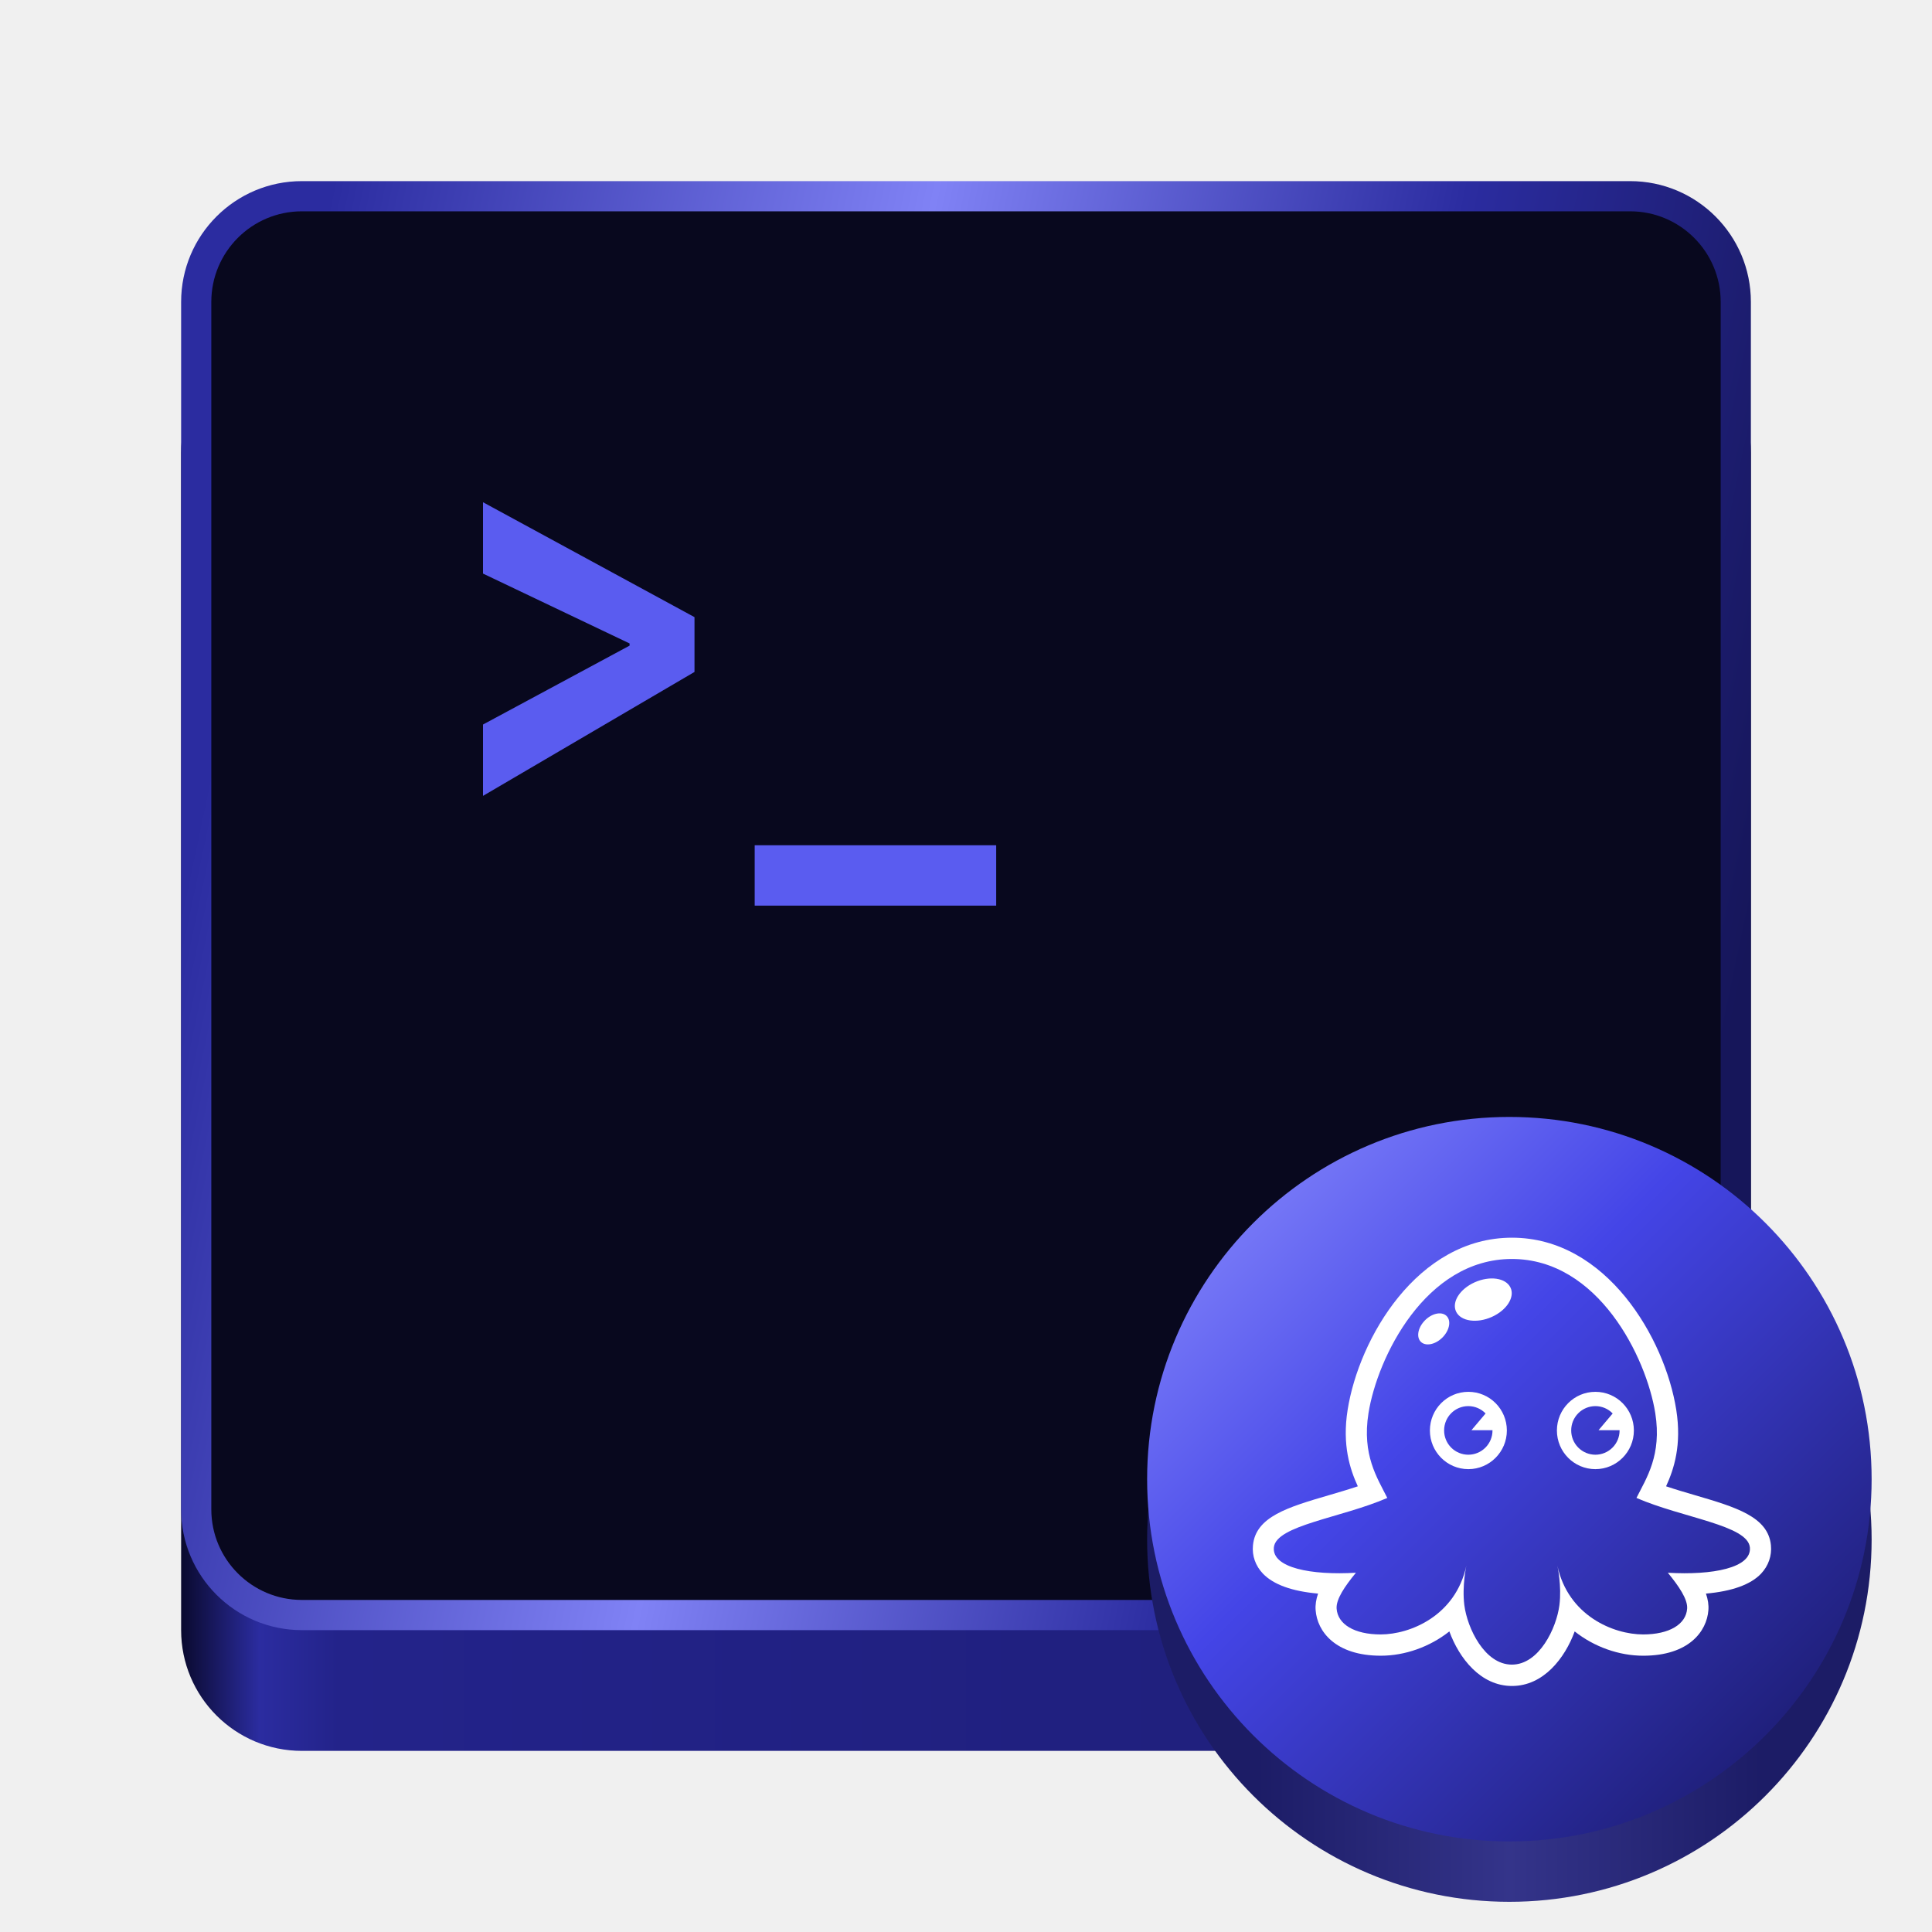
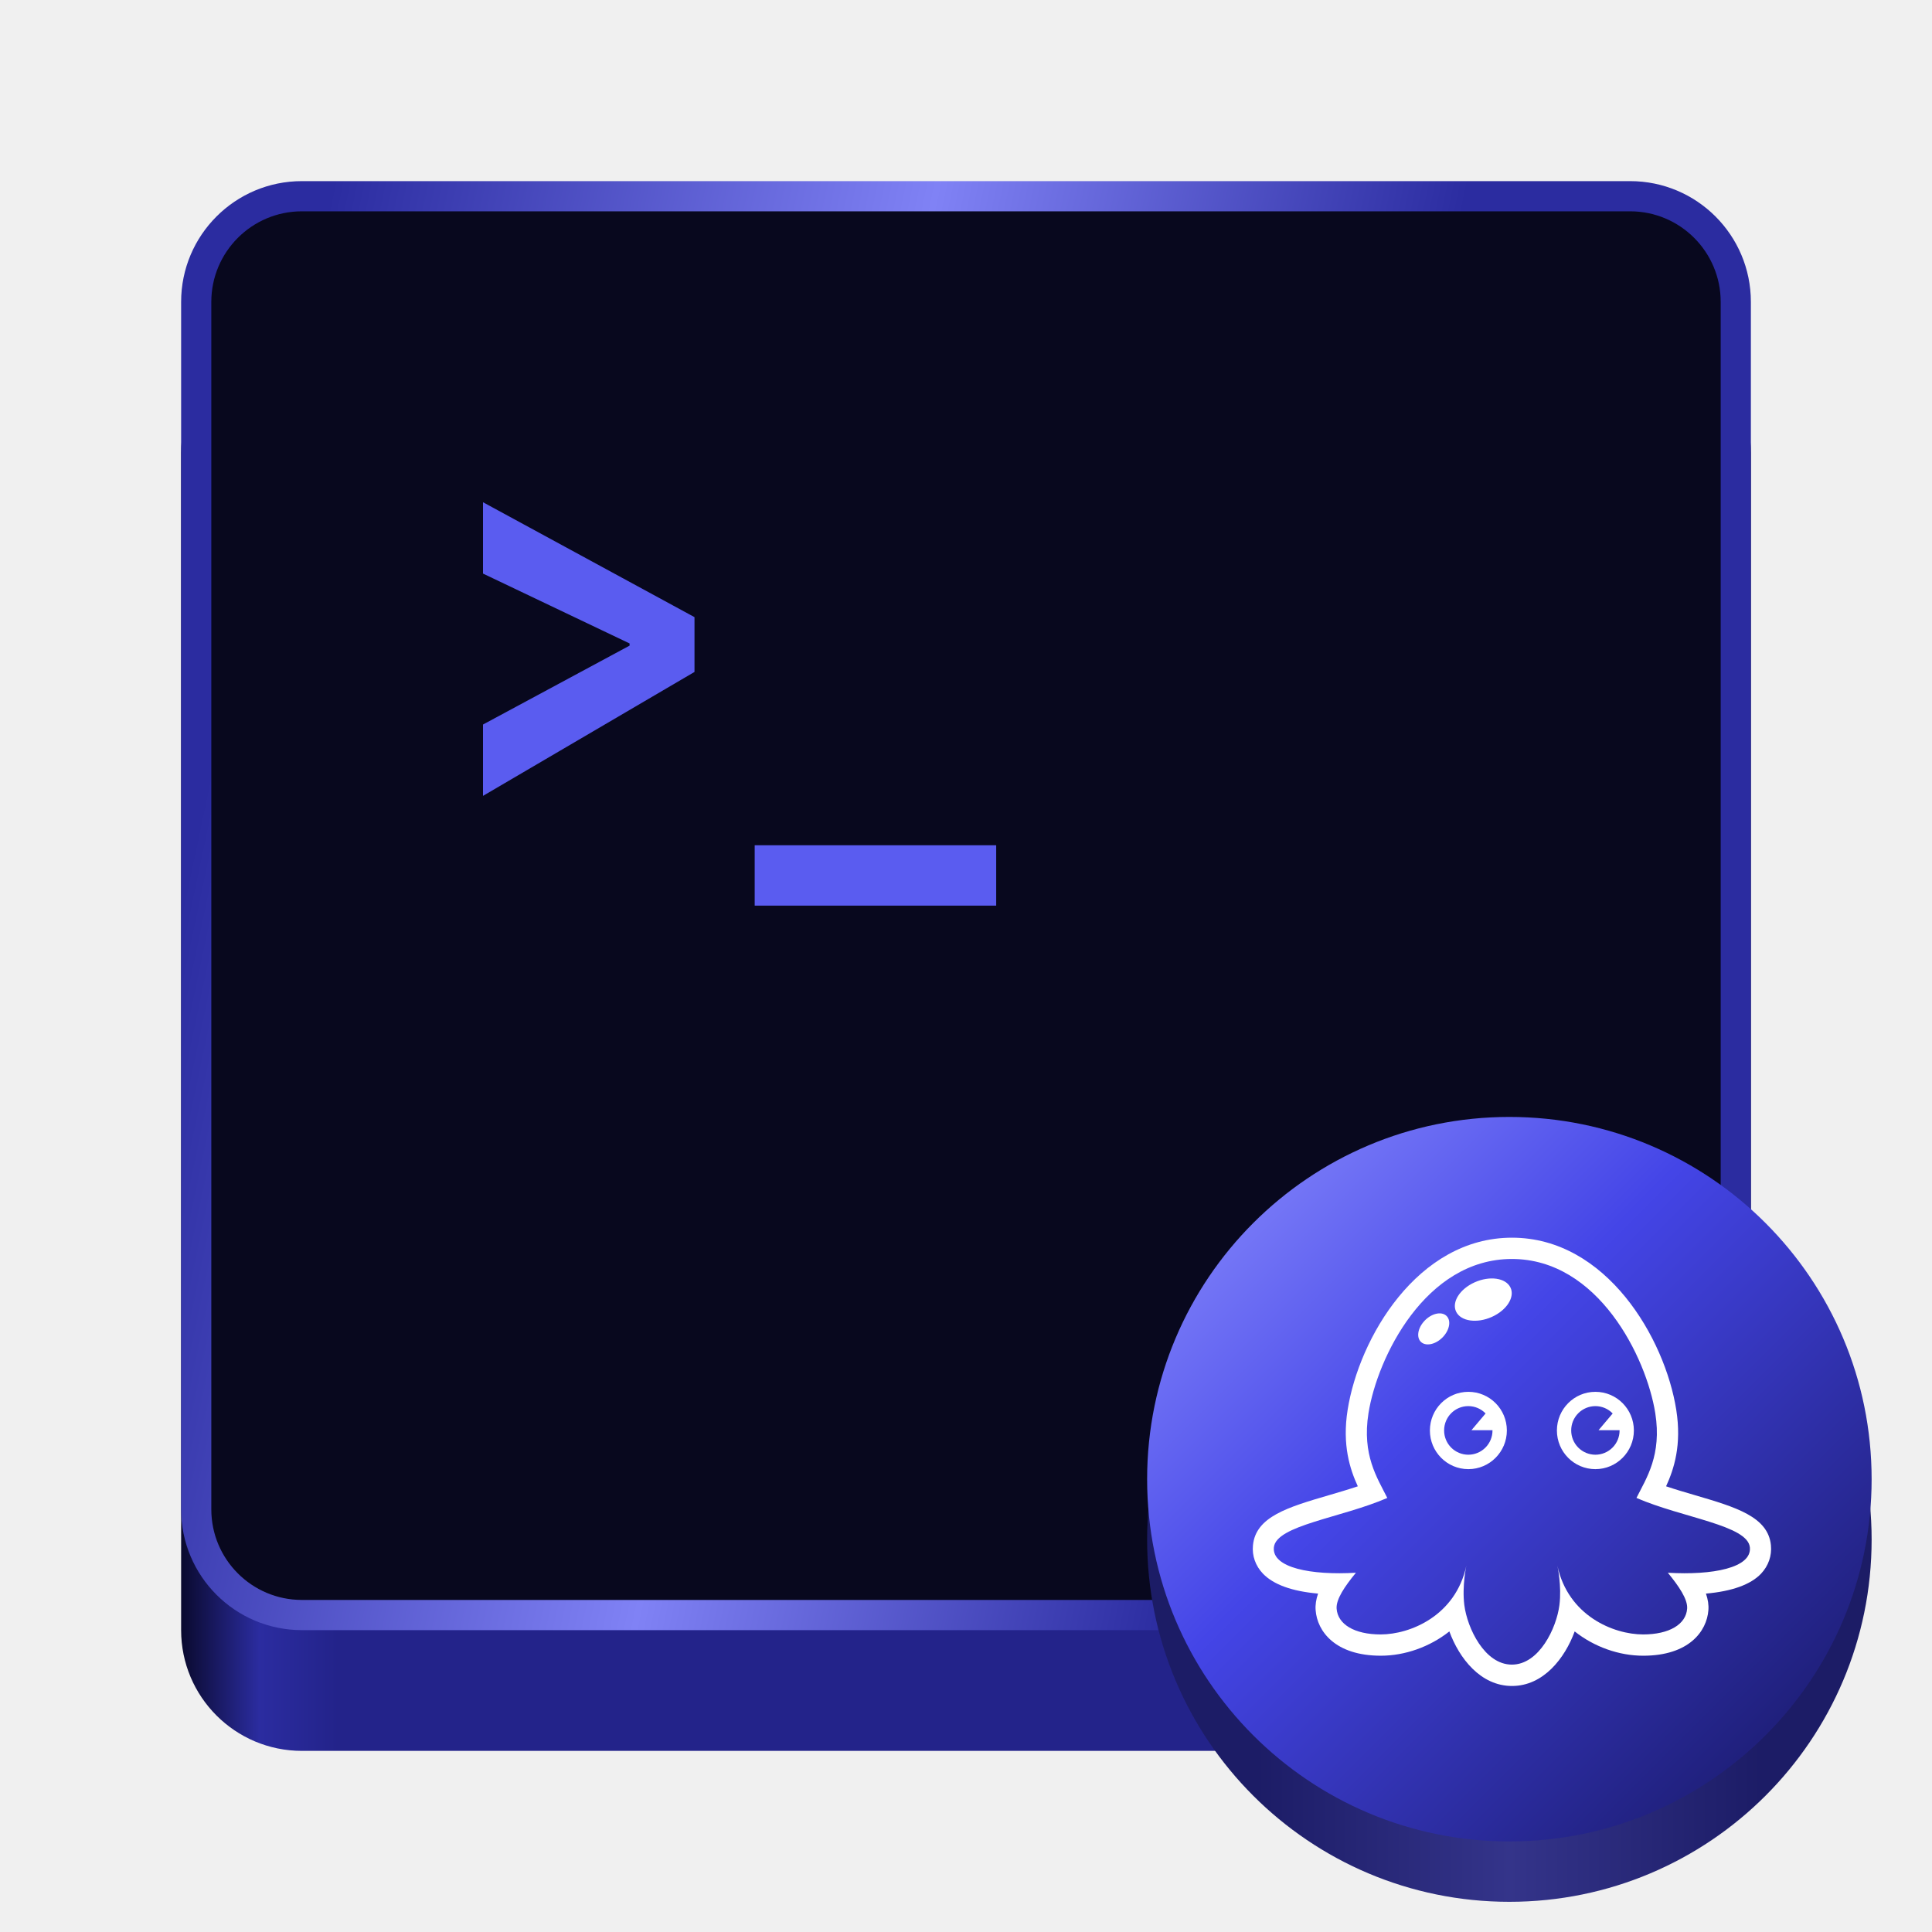
<svg xmlns="http://www.w3.org/2000/svg" height="128px" viewBox="0 0 128 128" width="128px">
  <defs>
    <linearGradient id="a" gradientUnits="userSpaceOnUse" x1="12" x2="116" y1="64" y2="64">
      <stop offset="0" stop-color="#0a0a2e" />
      <stop offset="0.05" stop-color="#2b2ca0" />
      <stop offset="0.1" stop-color="#23238a" />
-       <stop offset="0.9" stop-color="#1e1e78" />
+       <stop offset="0.9" stop-color="#23238a" />
      <stop offset="0.95" stop-color="#2b2ca0" />
      <stop offset="1" stop-color="#0a0a2e" />
    </linearGradient>
    <linearGradient id="b" gradientUnits="userSpaceOnUse" x1="12" x2="112.041" y1="60" y2="80.988">
      <stop offset="0" stop-color="#2b2ca0" />
      <stop offset="0.384" stop-color="#8082f5" />
      <stop offset="0.721" stop-color="#2b2ca0" />
-       <stop offset="1" stop-color="#16165a" />
+       <stop offset="1" stop-color="#2b2ca0" />
    </linearGradient>
    <linearGradient id="wolfigrad" gradientUnits="userSpaceOnUse" x1="76" y1="74" x2="124" y2="122">
      <stop offset="0" stop-color="#9092ff" />
      <stop offset="0.4" stop-color="#4445e7" />
      <stop offset="1" stop-color="#14145a" />
    </linearGradient>
    <linearGradient id="shadowgrad" gradientUnits="userSpaceOnUse" x1="76" y1="102" x2="124" y2="102">
      <stop offset="0" stop-color="#1c1c66" />
      <stop offset="0.15" stop-color="#1c1c66" />
      <stop offset="0.5" stop-color="#34348a" />
      <stop offset="0.85" stop-color="#1c1c66" />
      <stop offset="1" stop-color="#1c1c66" />
    </linearGradient>
  </defs>
  <path d="m 20 22 h 88 c 4.418 0 8 3.582 8 8 v 78 c 0 4.418 -3.582 8 -8 8 h -88 c -4.418 0 -8 -3.582 -8 -8 v -78 c 0 -4.418 3.582 -8 8 -8 z m 0 0" fill="url(#a)" />
  <path d="m 20 12 h 88 c 4.418 0 8 3.582 8 8 v 80 c 0 4.418 -3.582 8 -8 8 h -88 c -4.418 0 -8 -3.582 -8 -8 v -80 c 0 -4.418 3.582 -8 8 -8 z m 0 0" fill="url(#b)" />
  <path d="m 20 14 h 88 c 3.312 0 6 2.688 6 6 v 80 c 0 3.312 -2.688 6 -6 6 h -88 c -3.312 0 -6 -2.688 -6 -6 v -80 c 0 -3.312 2.688 -6 6 -6 z m 0 0" fill="#08081e" />
  <path d="m 46.012 40.887 l -14.012 -7.613 v 4.727 l 9.711 4.629 v 0.145 l -9.711 5.227 v 4.727 l 14.012 -8.211 z m 0 0" fill="#5a5cf0" />
  <path d="m 50 56 v 4 h 16 v -4 z m 0 0" fill="#5a5cf0" />
  <circle cx="100" cy="102" r="24" fill="url(#shadowgrad)" />
  <circle cx="100" cy="98" r="24" fill="url(#wolfigrad)" />
  <g transform="translate(83,82) scale(0.45)">
    <path fill="#ffffff" fill-rule="evenodd" d="M76.286 45.285c-.41-4.206-5.163-5.609-11.177-7.372-1.406-.412-2.853-.835-4.26-1.31 1.16-2.526 2.32-6.073 1.499-11.259C60.685 14.817 52.074 0 38.156 0 24.24 0 15.627 14.817 13.965 25.344c-.822 5.186.338 8.733 1.498 11.26-1.406.474-2.853.897-4.26 1.31C5.19 39.675.438 41.067.027 45.284c-.154 1.547.37 3.032 1.478 4.187 1.54 1.598 4.26 2.588 8.109 2.928-.298.856-.421 1.66-.36 2.444.226 3.093 2.874 6.702 9.597 6.702 3.551 0 7.215-1.3 10.09-3.578C30.386 61.907 33.526 66 38.165 66s7.79-4.104 9.228-8.032c2.873 2.278 6.527 3.578 10.089 3.578 6.733 0 9.37-3.61 9.596-6.702.062-.784-.061-1.578-.359-2.444 3.85-.34 6.58-1.33 8.109-2.928 1.088-1.155 1.611-2.64 1.457-4.187Z M73.186 45.595c-.318-3.269-9.894-4.331-16.699-7.28 1.489-2.96 3.747-6.31 2.772-12.476-1.304-8.197-8.386-22.705-21.113-22.705S18.337 17.631 17.033 25.84c-.975 6.166 1.294 9.517 2.772 12.476-6.795 2.949-16.371 4.021-16.7 7.28-.297 3.02 5.522 4.124 12.081 3.732-1.652 2.01-2.946 3.918-2.843 5.29.164 2.299 2.617 3.794 6.487 3.794 4.331 0 11.023-2.732 12.614-10.115 0 0-.657 2.96-.298 5.795.431 3.382 2.977 8.764 7 8.764s6.569-5.382 7-8.764c.36-2.836-.298-5.795-.298-5.795 1.591 7.383 8.273 10.115 12.614 10.115 3.87 0 6.323-1.495 6.487-3.794.103-1.372-1.2-3.29-2.843-5.29 6.559.392 12.378-.711 12.08-3.732ZM24.813 15.394c-.76-.65-.554-2.052.452-3.135s2.443-1.443 3.202-.793c.76.65.555 2.051-.451 3.134s-2.443 1.433-3.203.794m6.928 18.683c-3.13 0-5.665-2.546-5.665-5.691s2.535-5.692 5.665-5.692 5.666 2.547 5.666 5.692c0 3.134-2.535 5.691-5.665 5.691Zm3.46-22.415c-2.207.99-4.558.65-5.256-.753-.698-1.413.524-3.351 2.73-4.341s4.558-.65 5.256.753c.697 1.402-.524 3.35-2.73 4.34Zm15.241 22.415c-3.13 0-5.666-2.546-5.666-5.691s2.536-5.692 5.666-5.692 5.666 2.547 5.666 5.692c0 3.134-2.535 5.691-5.666 5.691m.462-5.732 2.083-2.465a3.53 3.53 0 0 0-2.545-1.082 3.565 3.565 0 0 0-3.562 3.577 3.565 3.565 0 0 0 3.562 3.578 3.565 3.565 0 0 0 3.562-3.578v-.03zm-15.611 0v.03a3.565 3.565 0 0 1-3.562 3.578 3.565 3.565 0 0 1-3.561-3.578c0-1.98 1.59-3.578 3.561-3.578.996 0 1.899.413 2.546 1.083l-2.084 2.465z" />
  </g>
</svg>
